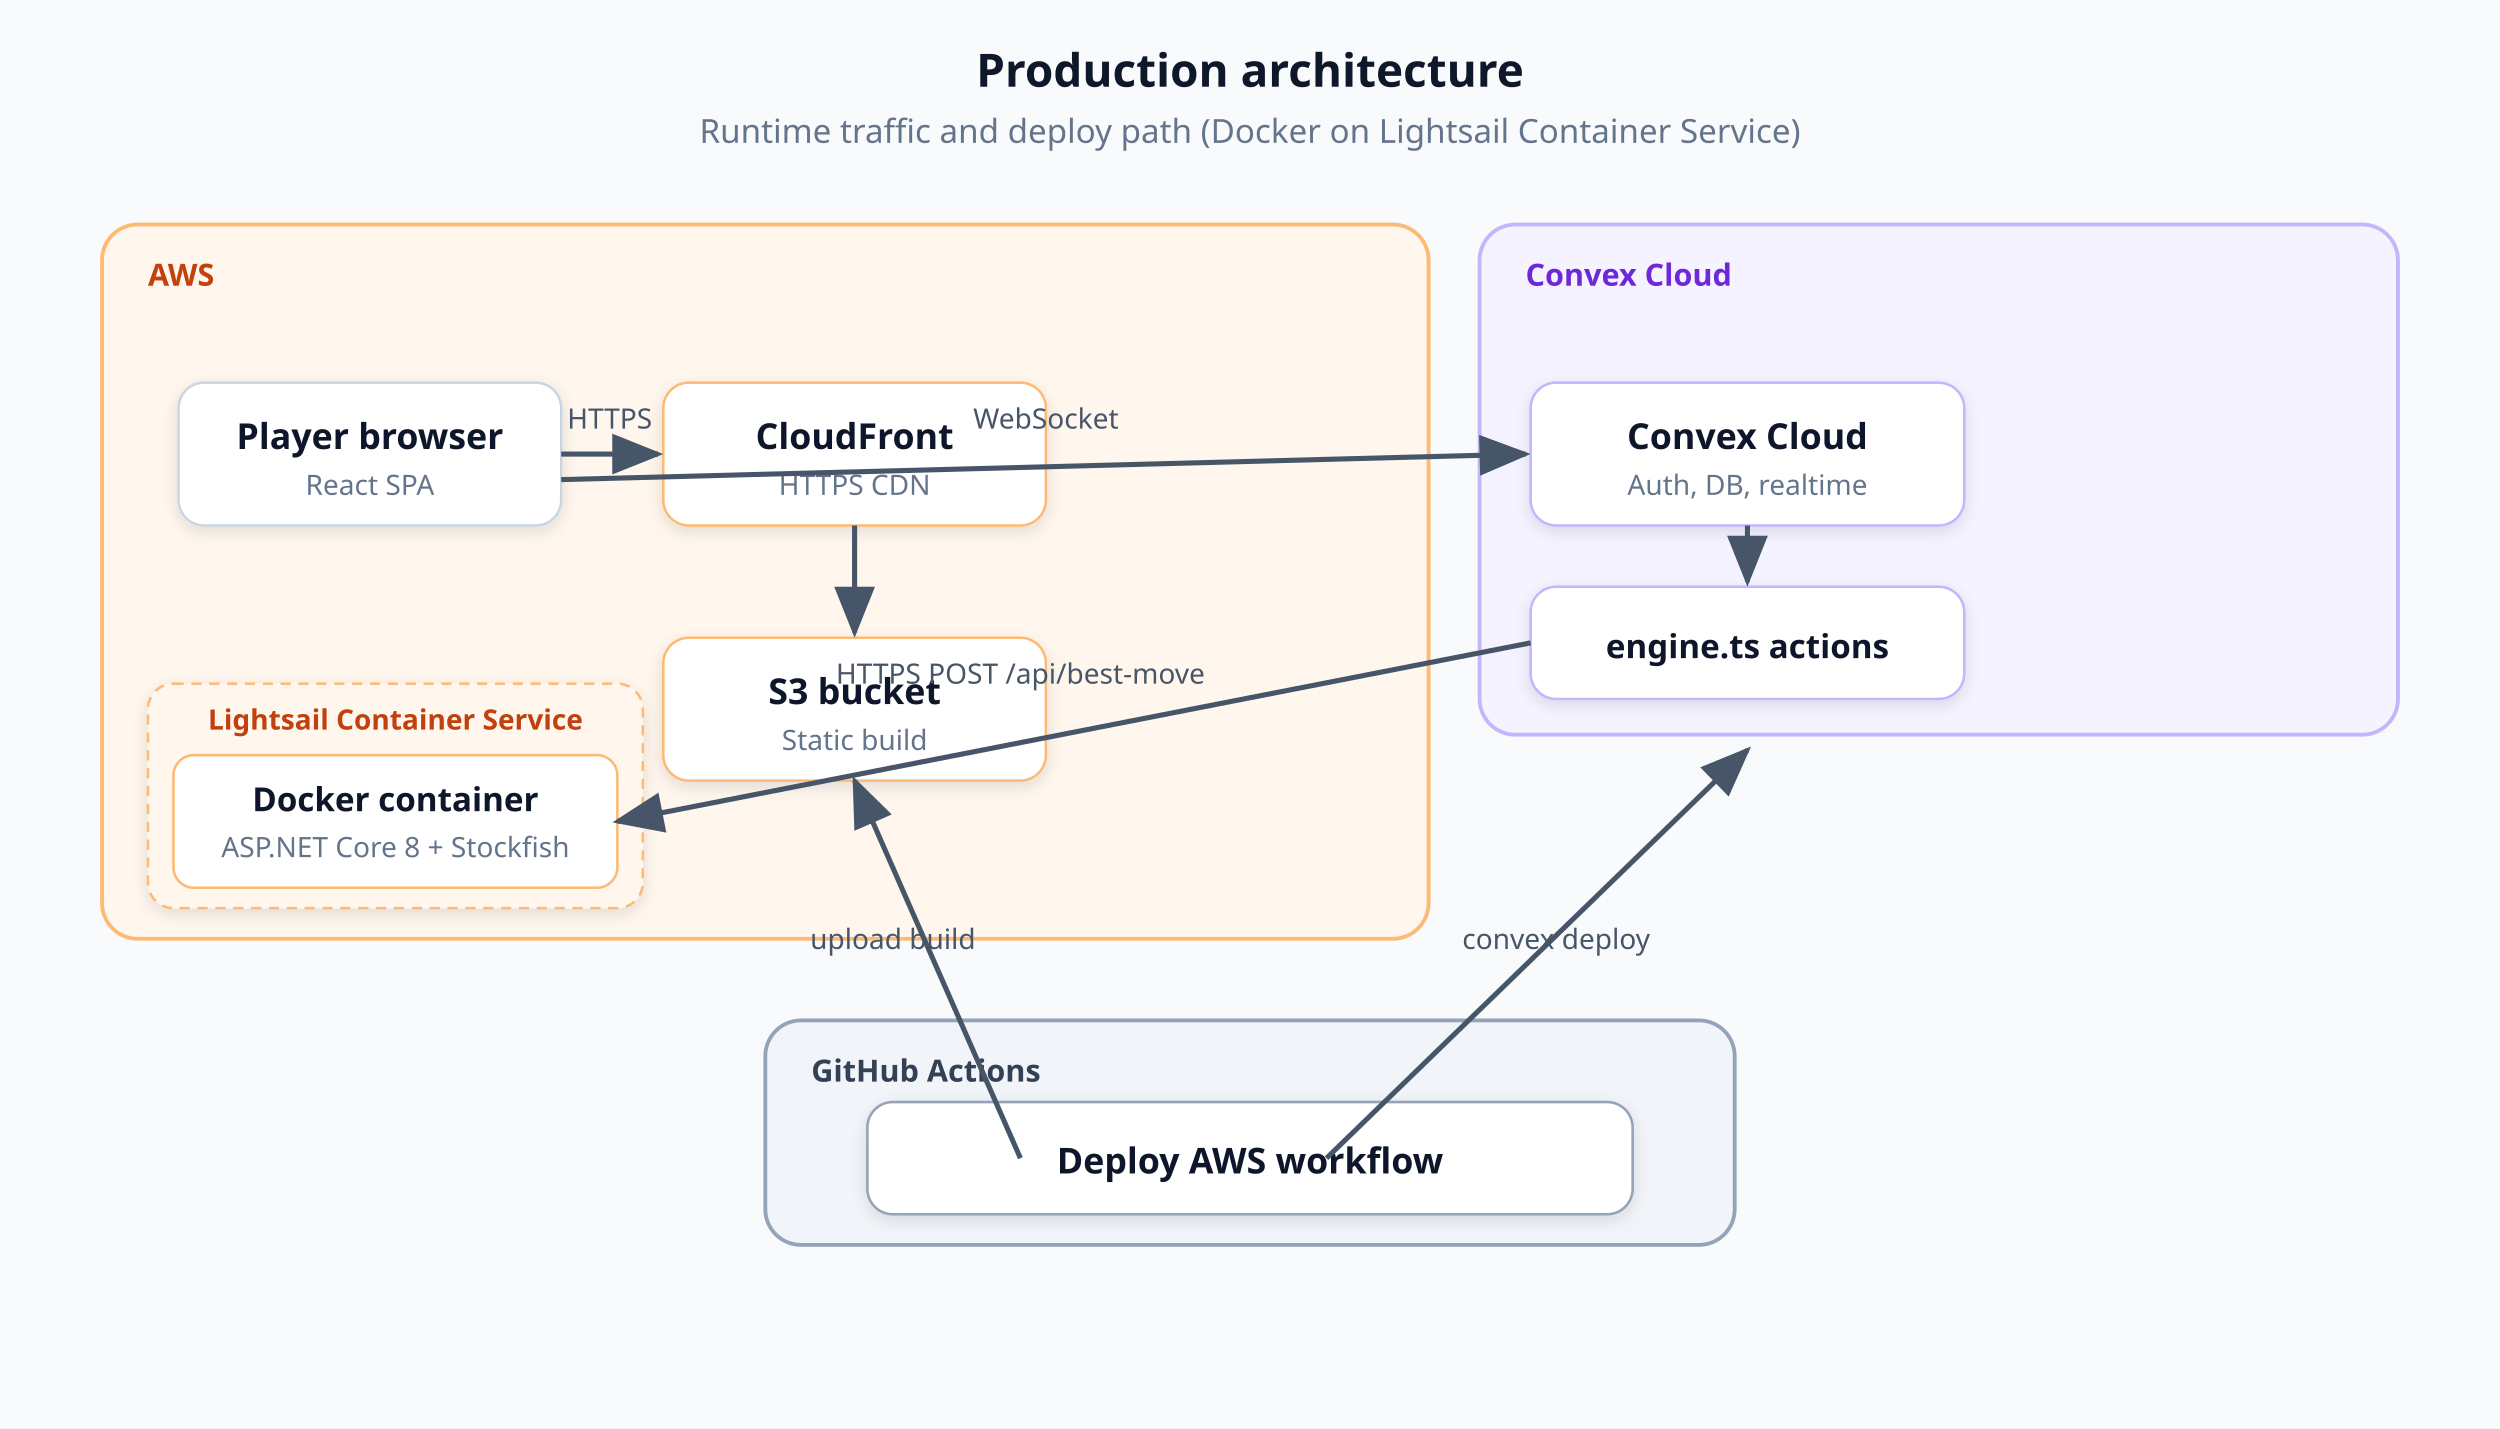
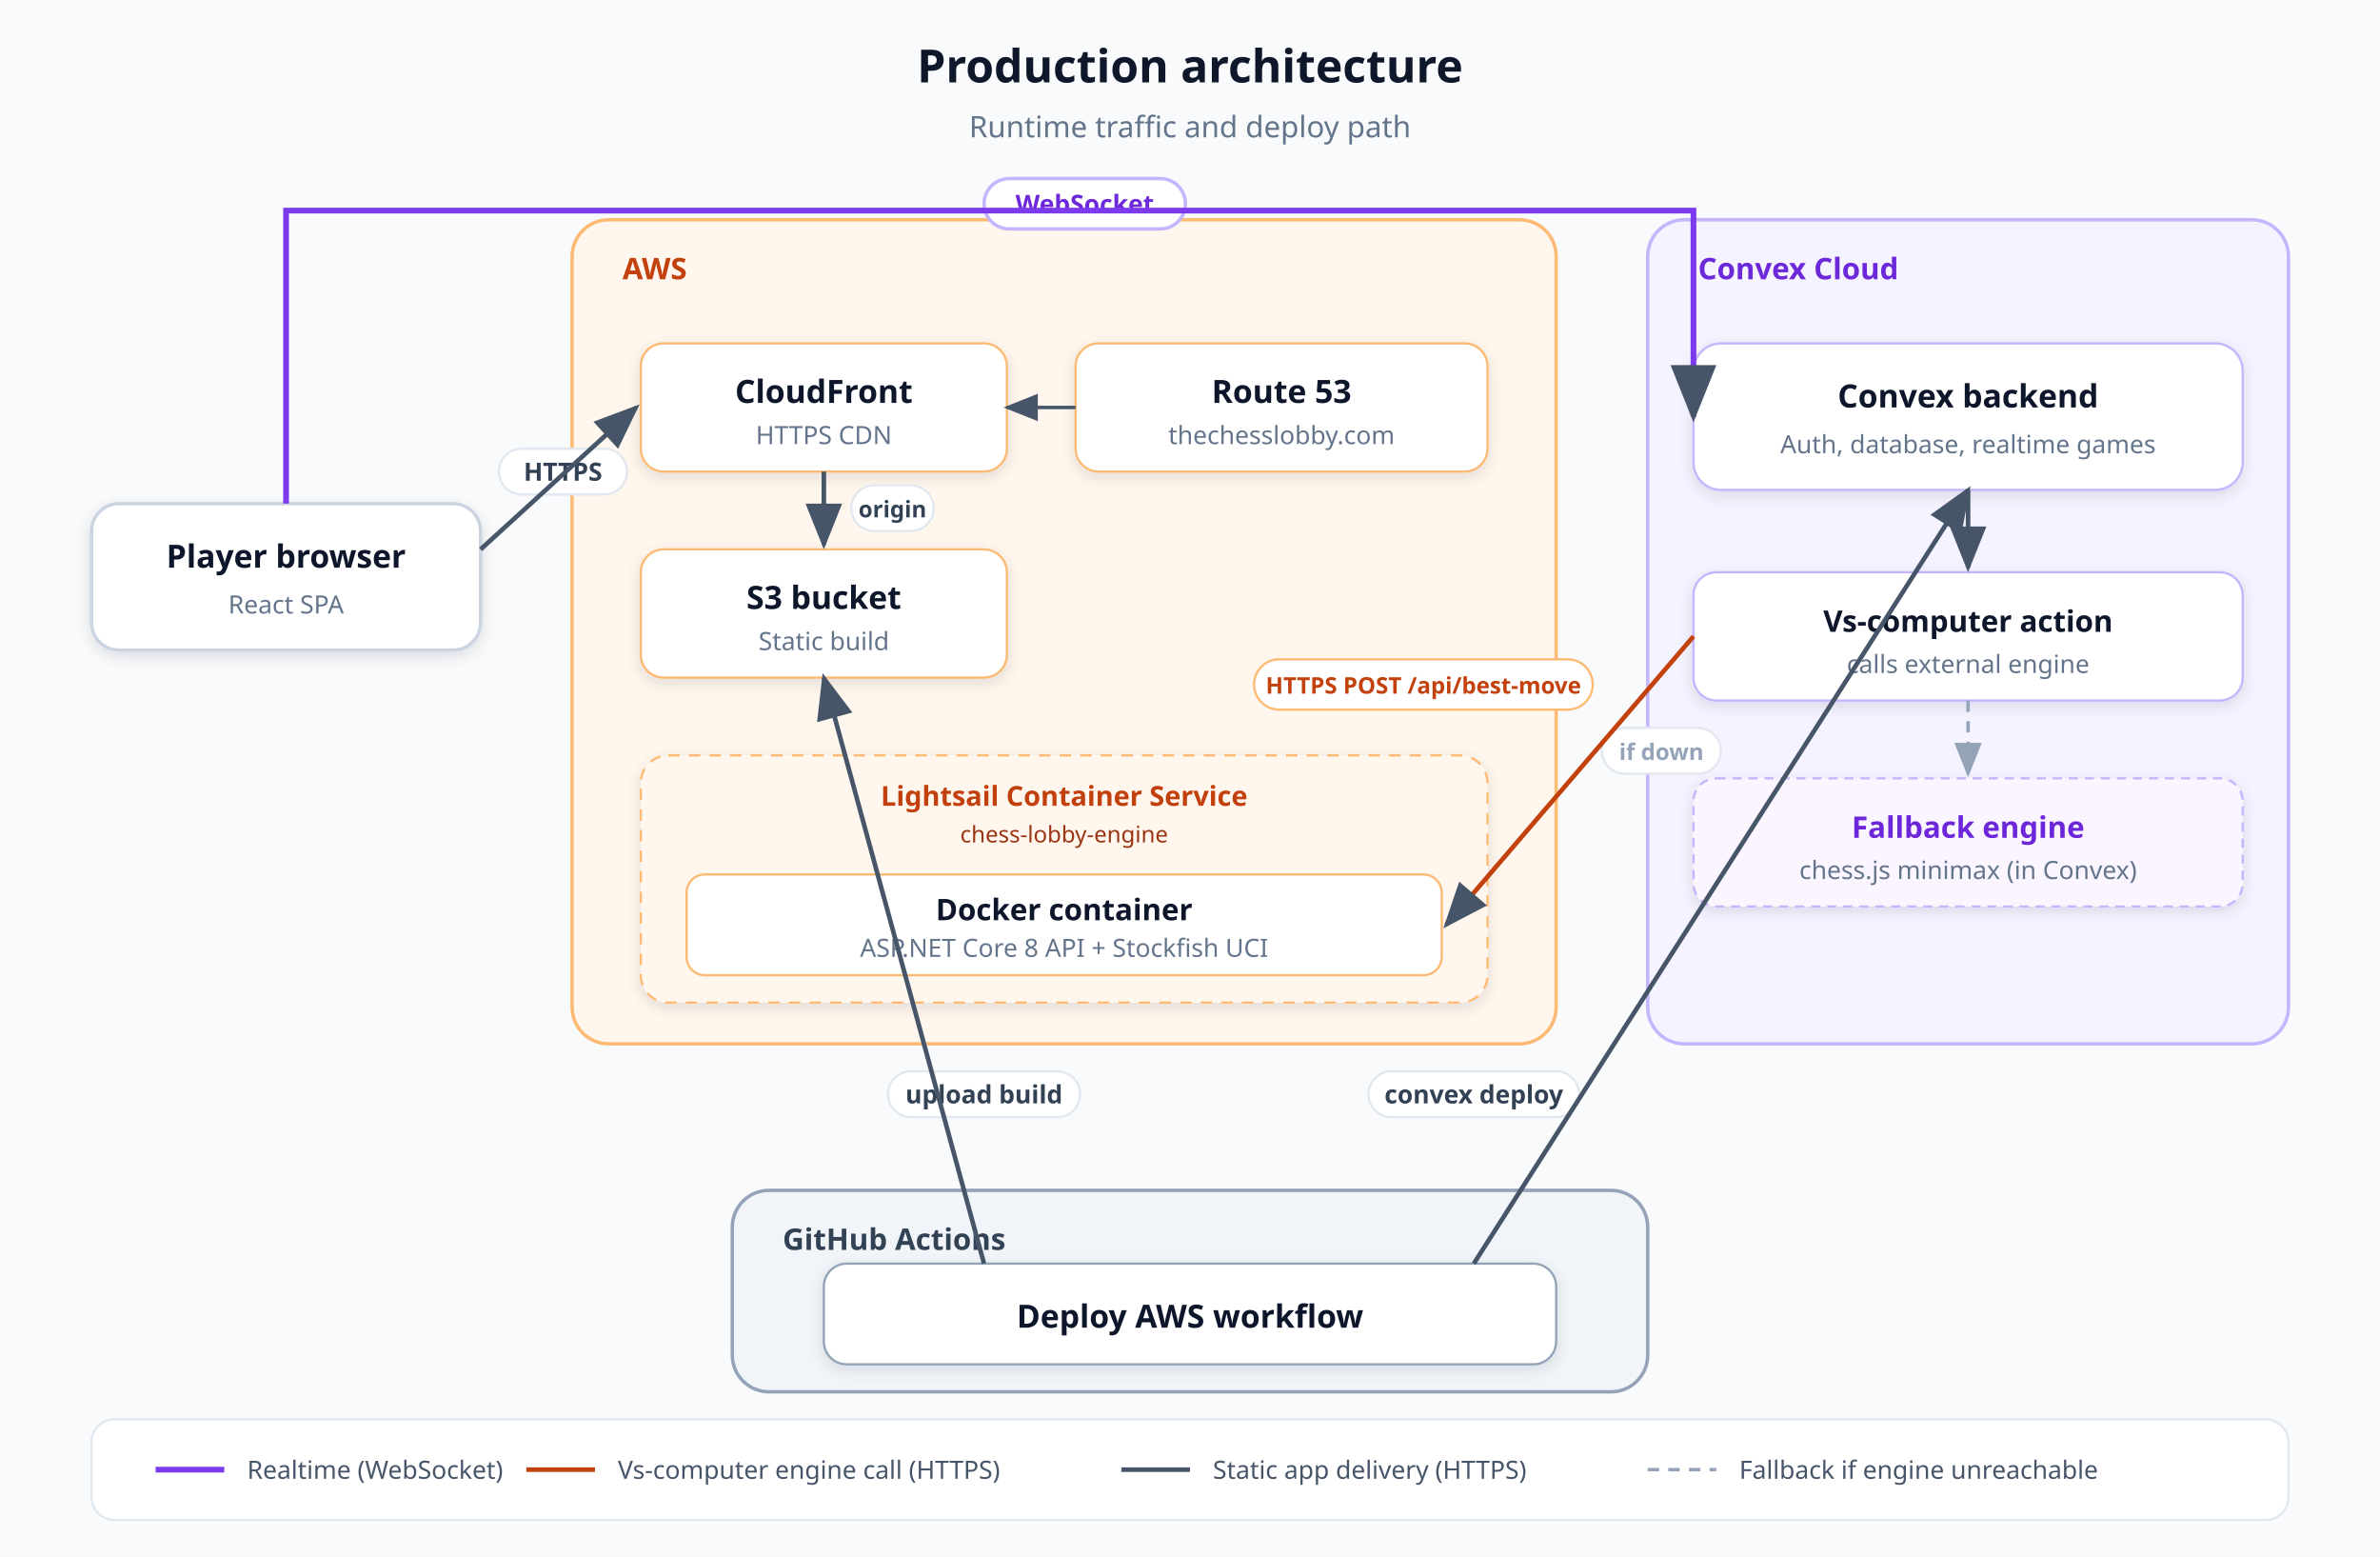
- <svg xmlns="http://www.w3.org/2000/svg" viewBox="0 0 980 560" role="img" aria-label="Chess Lobby production architecture">
+ <svg xmlns="http://www.w3.org/2000/svg" viewBox="0 0 1040 680" role="img" aria-label="Chess Lobby production architecture">
  <defs>
    <marker id="arrow" markerWidth="10" markerHeight="8" refX="9" refY="4" orient="auto">
      <polygon points="0 0, 10 4, 0 8" fill="#475569" />
+     </marker>
+     <marker id="arrow-dashed" markerWidth="10" markerHeight="8" refX="9" refY="4" orient="auto">
+       <polygon points="0 0, 10 4, 0 8" fill="#94a3b8" />
    </marker>
    <filter id="shadow" x="-8%" y="-8%" width="116%" height="116%">
      <feDropShadow dx="0" dy="2" stdDeviation="3" flood-color="#0f172a" flood-opacity="0.12" />
    </filter>
  </defs>
-   <rect width="980" height="560" fill="#f8fafc" />
-   <text x="490" y="34" text-anchor="middle" font-family="Segoe UI, system-ui, sans-serif" font-size="18" font-weight="700" fill="#0f172a">
+   <rect width="1040" height="680" fill="#f8fafc" />
+   <text x="520" y="36" text-anchor="middle" font-family="Segoe UI, system-ui, sans-serif" font-size="20" font-weight="700" fill="#0f172a">
    Production architecture
  </text>
-   <text x="490" y="56" text-anchor="middle" font-family="Segoe UI, system-ui, sans-serif" font-size="13" fill="#64748b">
-     Runtime traffic and deploy path (Docker on Lightsail Container Service)
+   <text x="520" y="60" text-anchor="middle" font-family="Segoe UI, system-ui, sans-serif" font-size="13" fill="#64748b">
+     Runtime traffic and deploy path
  </text>
-   <rect x="40" y="88" width="520" height="280" rx="14" fill="#fff7ed" stroke="#fdba74" stroke-width="1.5" />
-   <text x="58" y="112" font-family="Segoe UI, system-ui, sans-serif" font-size="12" font-weight="700" fill="#c2410c">AWS</text>
-   <rect x="580" y="88" width="360" height="200" rx="14" fill="#f5f3ff" stroke="#c4b5fd" stroke-width="1.5" />
-   <text x="598" y="112" font-family="Segoe UI, system-ui, sans-serif" font-size="12" font-weight="700" fill="#6d28d9">Convex Cloud</text>
-   <rect x="300" y="400" width="380" height="88" rx="14" fill="#f1f5f9" stroke="#94a3b8" stroke-width="1.5" />
-   <text x="318" y="424" font-family="Segoe UI, system-ui, sans-serif" font-size="12" font-weight="700" fill="#334155">GitHub Actions</text>
+   <rect x="250" y="96" width="430" height="360" rx="16" fill="#fff7ed" stroke="#fdba74" stroke-width="1.5" />
+   <text x="272" y="122" font-family="Segoe UI, system-ui, sans-serif" font-size="13" font-weight="700" fill="#c2410c">AWS</text>
+   <rect x="720" y="96" width="280" height="360" rx="16" fill="#f5f3ff" stroke="#c4b5fd" stroke-width="1.5" />
+   <text x="742" y="122" font-family="Segoe UI, system-ui, sans-serif" font-size="13" font-weight="700" fill="#6d28d9">Convex Cloud</text>
+   <rect x="320" y="520" width="400" height="88" rx="16" fill="#f1f5f9" stroke="#94a3b8" stroke-width="1.5" />
+   <text x="342" y="546" font-family="Segoe UI, system-ui, sans-serif" font-size="13" font-weight="700" fill="#334155">GitHub Actions</text>
  <g filter="url(#shadow)">
-     <rect x="70" y="150" width="150" height="56" rx="10" fill="#ffffff" stroke="#cbd5e1" />
-     <text x="145" y="176" text-anchor="middle" font-family="Segoe UI, system-ui, sans-serif" font-size="14" font-weight="600" fill="#0f172a">Player browser</text>
-     <text x="145" y="194" text-anchor="middle" font-family="Segoe UI, system-ui, sans-serif" font-size="11" fill="#64748b">React SPA</text>
-     <rect x="260" y="150" width="150" height="56" rx="10" fill="#ffffff" stroke="#fdba74" />
-     <text x="335" y="176" text-anchor="middle" font-family="Segoe UI, system-ui, sans-serif" font-size="14" font-weight="600" fill="#0f172a">CloudFront</text>
-     <text x="335" y="194" text-anchor="middle" font-family="Segoe UI, system-ui, sans-serif" font-size="11" fill="#64748b">HTTPS CDN</text>
-     <rect x="260" y="250" width="150" height="56" rx="10" fill="#ffffff" stroke="#fdba74" />
-     <text x="335" y="276" text-anchor="middle" font-family="Segoe UI, system-ui, sans-serif" font-size="14" font-weight="600" fill="#0f172a">S3 bucket</text>
-     <text x="335" y="294" text-anchor="middle" font-family="Segoe UI, system-ui, sans-serif" font-size="11" fill="#64748b">Static build</text>
-     <rect x="58" y="268" width="194" height="88" rx="10" fill="#fff7ed" stroke="#fdba74" stroke-dasharray="4 3" />
-     <text x="155" y="286" text-anchor="middle" font-family="Segoe UI, system-ui, sans-serif" font-size="11" font-weight="700" fill="#c2410c">Lightsail Container Service</text>
-     <rect x="68" y="296" width="174" height="52" rx="8" fill="#ffffff" stroke="#fdba74" />
-     <text x="155" y="318" text-anchor="middle" font-family="Segoe UI, system-ui, sans-serif" font-size="13" font-weight="600" fill="#0f172a">Docker container</text>
-     <text x="155" y="336" text-anchor="middle" font-family="Segoe UI, system-ui, sans-serif" font-size="11" fill="#64748b">ASP.NET Core 8 + Stockfish</text>
-     <rect x="600" y="150" width="170" height="56" rx="10" fill="#ffffff" stroke="#c4b5fd" />
-     <text x="685" y="176" text-anchor="middle" font-family="Segoe UI, system-ui, sans-serif" font-size="14" font-weight="600" fill="#0f172a">Convex Cloud</text>
-     <text x="685" y="194" text-anchor="middle" font-family="Segoe UI, system-ui, sans-serif" font-size="11" fill="#64748b">Auth, DB, realtime</text>
-     <rect x="600" y="230" width="170" height="44" rx="10" fill="#ffffff" stroke="#c4b5fd" />
-     <text x="685" y="258" text-anchor="middle" font-family="Segoe UI, system-ui, sans-serif" font-size="13" font-weight="600" fill="#0f172a">engine.ts actions</text>
-     <rect x="340" y="432" width="300" height="44" rx="10" fill="#ffffff" stroke="#94a3b8" />
-     <text x="490" y="460" text-anchor="middle" font-family="Segoe UI, system-ui, sans-serif" font-size="14" font-weight="600" fill="#0f172a">Deploy AWS workflow</text>
+     <rect x="40" y="220" width="170" height="64" rx="12" fill="#ffffff" stroke="#cbd5e1" stroke-width="1.5" />
+     <text x="125" y="248" text-anchor="middle" font-family="Segoe UI, system-ui, sans-serif" font-size="14" font-weight="600" fill="#0f172a">Player browser</text>
+     <text x="125" y="268" text-anchor="middle" font-family="Segoe UI, system-ui, sans-serif" font-size="11" fill="#64748b">React SPA</text>
+     <rect x="280" y="150" width="160" height="56" rx="10" fill="#ffffff" stroke="#fdba74" />
+     <text x="360" y="176" text-anchor="middle" font-family="Segoe UI, system-ui, sans-serif" font-size="14" font-weight="600" fill="#0f172a">CloudFront</text>
+     <text x="360" y="194" text-anchor="middle" font-family="Segoe UI, system-ui, sans-serif" font-size="11" fill="#64748b">HTTPS CDN</text>
+     <rect x="280" y="240" width="160" height="56" rx="10" fill="#ffffff" stroke="#fdba74" />
+     <text x="360" y="266" text-anchor="middle" font-family="Segoe UI, system-ui, sans-serif" font-size="14" font-weight="600" fill="#0f172a">S3 bucket</text>
+     <text x="360" y="284" text-anchor="middle" font-family="Segoe UI, system-ui, sans-serif" font-size="11" fill="#64748b">Static build</text>
+     <rect x="470" y="150" width="180" height="56" rx="10" fill="#ffffff" stroke="#fdba74" />
+     <text x="560" y="176" text-anchor="middle" font-family="Segoe UI, system-ui, sans-serif" font-size="14" font-weight="600" fill="#0f172a">Route 53</text>
+     <text x="560" y="194" text-anchor="middle" font-family="Segoe UI, system-ui, sans-serif" font-size="11" fill="#64748b">thechesslobby.com</text>
+     <rect x="280" y="330" width="370" height="108" rx="12" fill="#fff7ed" stroke="#fdba74" stroke-dasharray="5 4" />
+     <text x="465" y="352" text-anchor="middle" font-family="Segoe UI, system-ui, sans-serif" font-size="12" font-weight="700" fill="#c2410c">Lightsail Container Service</text>
+     <text x="465" y="368" text-anchor="middle" font-family="Segoe UI, system-ui, sans-serif" font-size="10" fill="#9a3412">chess-lobby-engine</text>
+     <rect x="300" y="382" width="330" height="44" rx="8" fill="#ffffff" stroke="#fdba74" />
+     <text x="465" y="402" text-anchor="middle" font-family="Segoe UI, system-ui, sans-serif" font-size="13" font-weight="600" fill="#0f172a">Docker container</text>
+     <text x="465" y="418" text-anchor="middle" font-family="Segoe UI, system-ui, sans-serif" font-size="11" fill="#64748b">ASP.NET Core 8 API + Stockfish UCI</text>
+     <rect x="740" y="150" width="240" height="64" rx="12" fill="#ffffff" stroke="#c4b5fd" />
+     <text x="860" y="178" text-anchor="middle" font-family="Segoe UI, system-ui, sans-serif" font-size="14" font-weight="600" fill="#0f172a">Convex backend</text>
+     <text x="860" y="198" text-anchor="middle" font-family="Segoe UI, system-ui, sans-serif" font-size="11" fill="#64748b">Auth, database, realtime games</text>
+     <rect x="740" y="250" width="240" height="56" rx="10" fill="#ffffff" stroke="#c4b5fd" />
+     <text x="860" y="276" text-anchor="middle" font-family="Segoe UI, system-ui, sans-serif" font-size="13" font-weight="600" fill="#0f172a">Vs-computer action</text>
+     <text x="860" y="294" text-anchor="middle" font-family="Segoe UI, system-ui, sans-serif" font-size="11" fill="#64748b">calls external engine</text>
+     <rect x="740" y="340" width="240" height="56" rx="10" fill="#faf5ff" stroke="#c4b5fd" stroke-dasharray="4 3" />
+     <text x="860" y="366" text-anchor="middle" font-family="Segoe UI, system-ui, sans-serif" font-size="13" font-weight="600" fill="#6d28d9">Fallback engine</text>
+     <text x="860" y="384" text-anchor="middle" font-family="Segoe UI, system-ui, sans-serif" font-size="11" fill="#64748b">chess.js minimax (in Convex)</text>
+     <rect x="360" y="552" width="320" height="44" rx="10" fill="#ffffff" stroke="#94a3b8" />
+     <text x="520" y="580" text-anchor="middle" font-family="Segoe UI, system-ui, sans-serif" font-size="14" font-weight="600" fill="#0f172a">Deploy AWS workflow</text>
  </g>
-   <line x1="220" y1="178" x2="258" y2="178" stroke="#475569" stroke-width="2" marker-end="url(#arrow)" />
-   <text x="239" y="168" text-anchor="middle" font-family="Segoe UI, system-ui, sans-serif" font-size="11" fill="#475569">HTTPS</text>
-   <line x1="335" y1="206" x2="335" y2="248" stroke="#475569" stroke-width="2" marker-end="url(#arrow)" />
-   <line x1="220" y1="188" x2="598" y2="178" stroke="#475569" stroke-width="2" marker-end="url(#arrow)" />
-   <text x="410" y="168" text-anchor="middle" font-family="Segoe UI, system-ui, sans-serif" font-size="11" fill="#475569">WebSocket</text>
-   <line x1="685" y1="206" x2="685" y2="228" stroke="#475569" stroke-width="2" marker-end="url(#arrow)" />
-   <line x1="600" y1="252" x2="242" y2="322" stroke="#475569" stroke-width="2" marker-end="url(#arrow)" />
-   <text x="400" y="268" text-anchor="middle" font-family="Segoe UI, system-ui, sans-serif" font-size="11" fill="#475569">HTTPS POST /api/best-move</text>
-   <line x1="400" y1="454" x2="335" y2="306" stroke="#475569" stroke-width="2" marker-end="url(#arrow)" />
-   <text x="350" y="372" text-anchor="middle" font-family="Segoe UI, system-ui, sans-serif" font-size="11" fill="#475569">upload build</text>
-   <line x1="520" y1="454" x2="685" y2="294" stroke="#475569" stroke-width="2" marker-end="url(#arrow)" />
-   <text x="610" y="372" text-anchor="middle" font-family="Segoe UI, system-ui, sans-serif" font-size="11" fill="#475569">convex deploy</text>
+   <g font-family="Segoe UI, system-ui, sans-serif" font-size="11" font-weight="600">
+     <rect x="218" y="196" width="56" height="20" rx="10" fill="#ffffff" stroke="#e2e8f0" />
+     <text x="246" y="210" text-anchor="middle" fill="#334155">HTTPS</text>
+     <rect x="430" y="78" width="88" height="22" rx="11" fill="#ffffff" stroke="#c4b5fd" stroke-width="1.5" />
+     <text x="474" y="93" text-anchor="middle" fill="#6d28d9">WebSocket</text>
+     <rect x="372" y="212" width="36" height="20" rx="10" fill="#ffffff" stroke="#e2e8f0" />
+     <text x="390" y="226" text-anchor="middle" fill="#334155" font-size="10">origin</text>
+     <rect x="548" y="288" width="148" height="22" rx="11" fill="#ffffff" stroke="#fdba74" />
+     <text x="622" y="303" text-anchor="middle" fill="#c2410c" font-size="10">HTTPS POST /api/best-move</text>
+     <rect x="700" y="318" width="52" height="20" rx="10" fill="#ffffff" stroke="#e2e8f0" />
+     <text x="726" y="332" text-anchor="middle" fill="#94a3b8" font-size="10">if down</text>
+     <rect x="388" y="468" width="84" height="20" rx="10" fill="#ffffff" stroke="#e2e8f0" />
+     <text x="430" y="482" text-anchor="middle" fill="#334155">upload build</text>
+     <rect x="598" y="468" width="92" height="20" rx="10" fill="#ffffff" stroke="#e2e8f0" />
+     <text x="644" y="482" text-anchor="middle" fill="#334155">convex deploy</text>
+   </g>
+   <line x1="210" y1="240" x2="278" y2="178" stroke="#475569" stroke-width="2" marker-end="url(#arrow)" />
+   <line x1="360" y1="206" x2="360" y2="238" stroke="#475569" stroke-width="2" marker-end="url(#arrow)" />
+   <line x1="470" y1="178" x2="440" y2="178" stroke="#475569" stroke-width="1.5" marker-end="url(#arrow)" />
+   <path d="M 125 220 L 125 92 L 740 92 L 740 182" fill="none" stroke="#7c3aed" stroke-width="2.5" marker-end="url(#arrow)" />
+   <line x1="860" y1="214" x2="860" y2="248" stroke="#475569" stroke-width="2" marker-end="url(#arrow)" />
+   <line x1="740" y1="278" x2="632" y2="404" stroke="#c2410c" stroke-width="2" marker-end="url(#arrow)" />
+   <line x1="860" y1="306" x2="860" y2="338" stroke="#94a3b8" stroke-width="1.5" stroke-dasharray="5 4" marker-end="url(#arrow-dashed)" />
+   <line x1="430" y1="552" x2="360" y2="296" stroke="#475569" stroke-width="2" marker-end="url(#arrow)" />
+   <line x1="644" y1="552" x2="860" y2="214" stroke="#475569" stroke-width="2" marker-end="url(#arrow)" />
+   <rect x="40" y="620" width="960" height="44" rx="10" fill="#ffffff" stroke="#e2e8f0" />
+   <line x1="68" y1="642" x2="98" y2="642" stroke="#7c3aed" stroke-width="2.5" />
+   <text x="108" y="646" font-family="Segoe UI, system-ui, sans-serif" font-size="11" fill="#475569">Realtime (WebSocket)</text>
+   <line x1="230" y1="642" x2="260" y2="642" stroke="#c2410c" stroke-width="2" />
+   <text x="270" y="646" font-family="Segoe UI, system-ui, sans-serif" font-size="11" fill="#475569">Vs-computer engine call (HTTPS)</text>
+   <line x1="490" y1="642" x2="520" y2="642" stroke="#475569" stroke-width="2" />
+   <text x="530" y="646" font-family="Segoe UI, system-ui, sans-serif" font-size="11" fill="#475569">Static app delivery (HTTPS)</text>
+   <line x1="720" y1="642" x2="750" y2="642" stroke="#94a3b8" stroke-width="1.5" stroke-dasharray="5 4" />
+   <text x="760" y="646" font-family="Segoe UI, system-ui, sans-serif" font-size="11" fill="#475569">Fallback if engine unreachable</text>
</svg>
